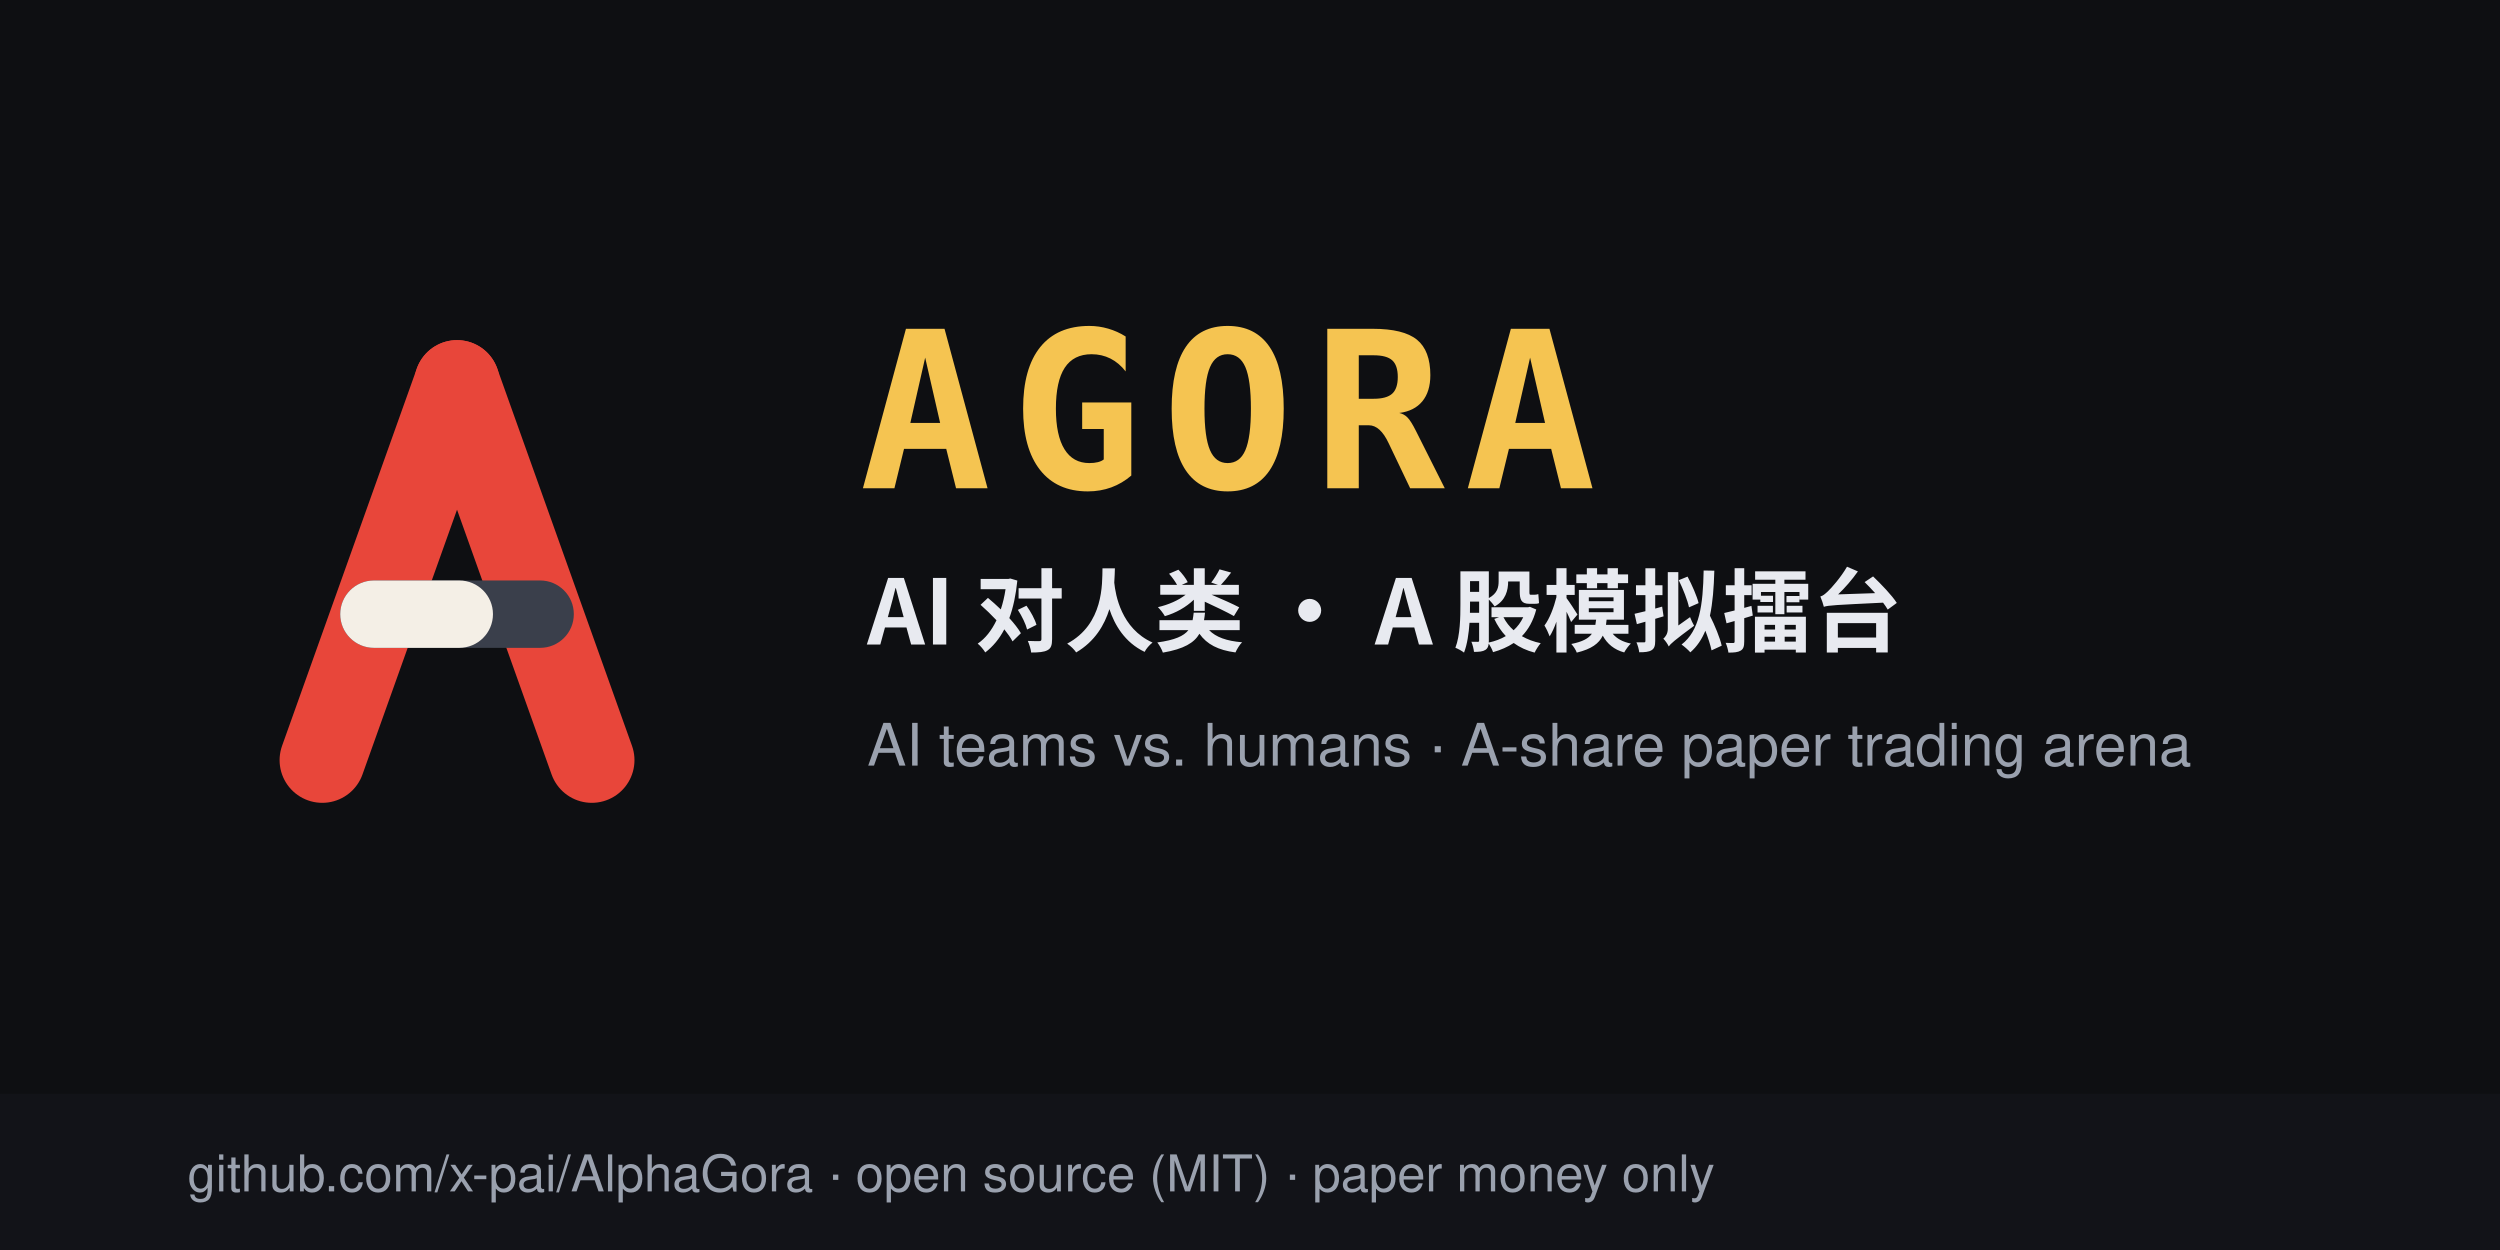
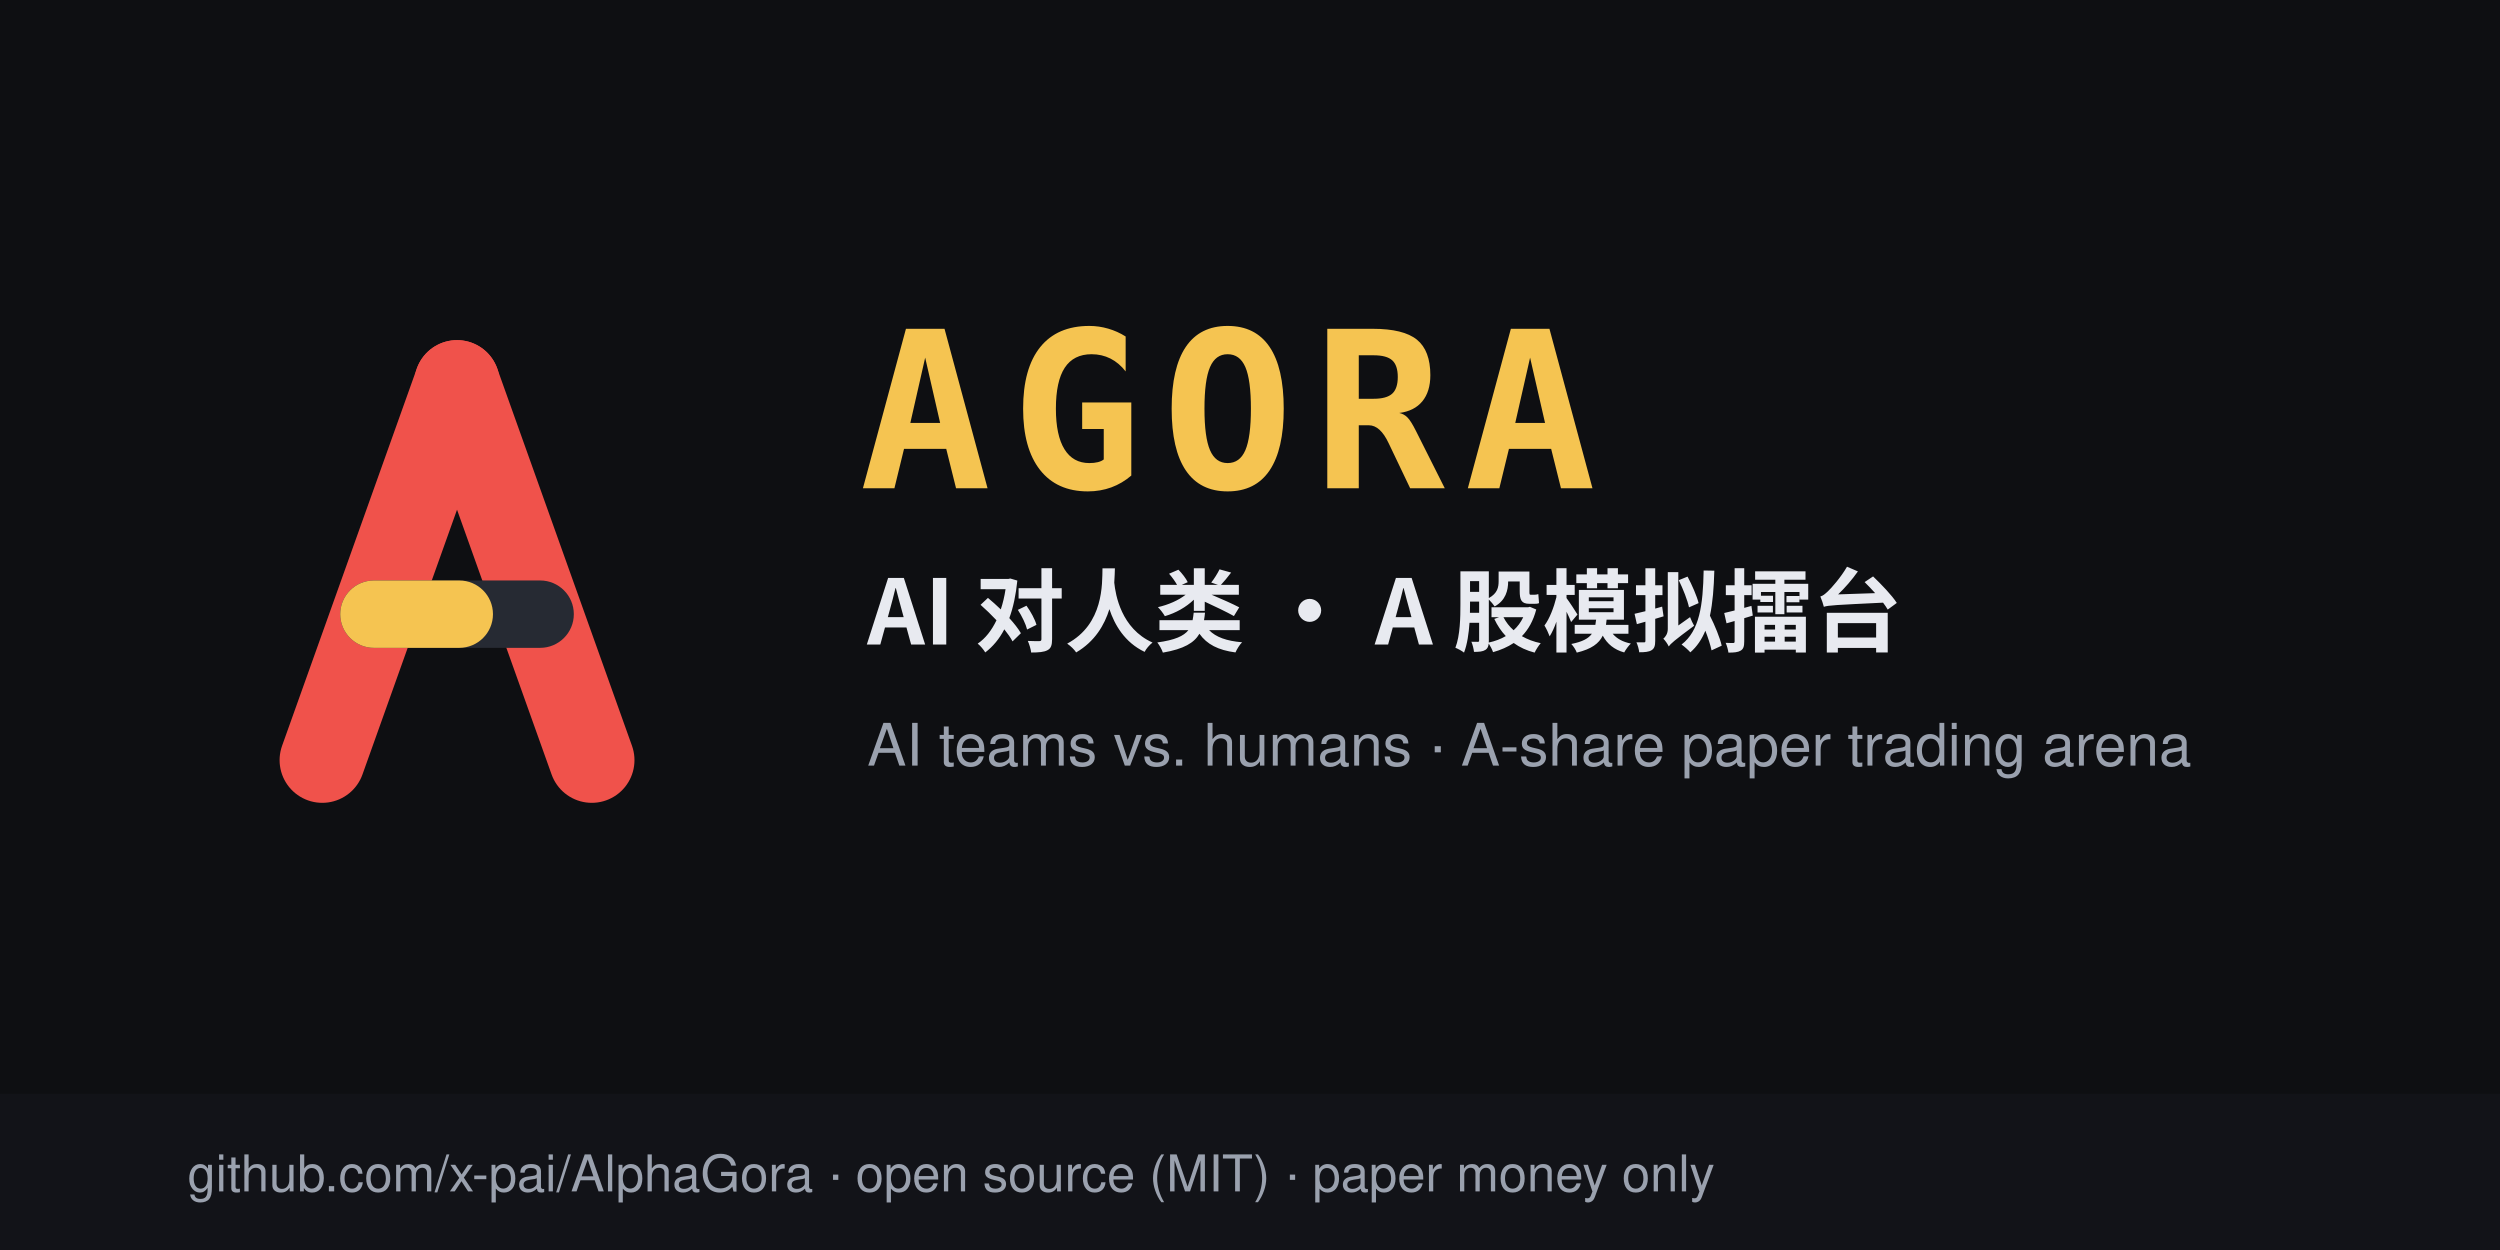
<svg xmlns="http://www.w3.org/2000/svg" viewBox="0 0 1280 640" width="1280" height="640">
  <rect width="1280" height="640" fill="#0E0F12" />
  <rect x="0" y="560" width="1280" height="80" fill="#121318" />
  <g transform="translate(96 150) scale(2.3)">
-     <line x1="30" y1="104" x2="60" y2="20" stroke="#E8463A" stroke-width="19" stroke-linecap="round" />
-     <line x1="90" y1="104" x2="60" y2="20" stroke="#E8463A" stroke-width="19" stroke-linecap="round" />
-     <rect x="34" y="64" width="52" height="15" rx="7.5" fill="#3A3F4B" />
-     <rect x="34" y="64" width="34" height="15" rx="7.5" fill="#F4EFE6" />
+     <line x1="30" y1="104" x2="60" y2="20" stroke="#F0524B" stroke-width="19" stroke-linecap="round" />
+     <line x1="90" y1="104" x2="60" y2="20" stroke="#F0524B" stroke-width="19" stroke-linecap="round" />
+     <rect x="34" y="64" width="52" height="15" rx="7.5" fill="#262A33" />
+     <rect x="34" y="64" width="34" height="15" rx="7.5" fill="#F5C451" />
  </g>
  <text x="440" y="250" fill="#F5C451" font-family="Menlo, 'DejaVu Sans Mono', monospace" font-size="112" font-weight="700" letter-spacing="10">AGORA</text>
  <text x="444" y="330" fill="#E8EAF0" font-family="'PingFang SC', 'Noto Sans CJK SC', 'Hiragino Sans GB', sans-serif" font-size="46" font-weight="700">AI 对人类 · A 股模拟擂台</text>
  <text x="444" y="392" fill="#9AA1AE" font-family="Helvetica, Arial, sans-serif" font-size="30">AI teams vs. humans · A-share paper trading arena</text>
  <text x="96" y="610" fill="#9AA1AE" font-family="Helvetica, Arial, sans-serif" font-size="26">github.com/x-pai/AlphaGora · open source (MIT) · paper money only</text>
</svg>
